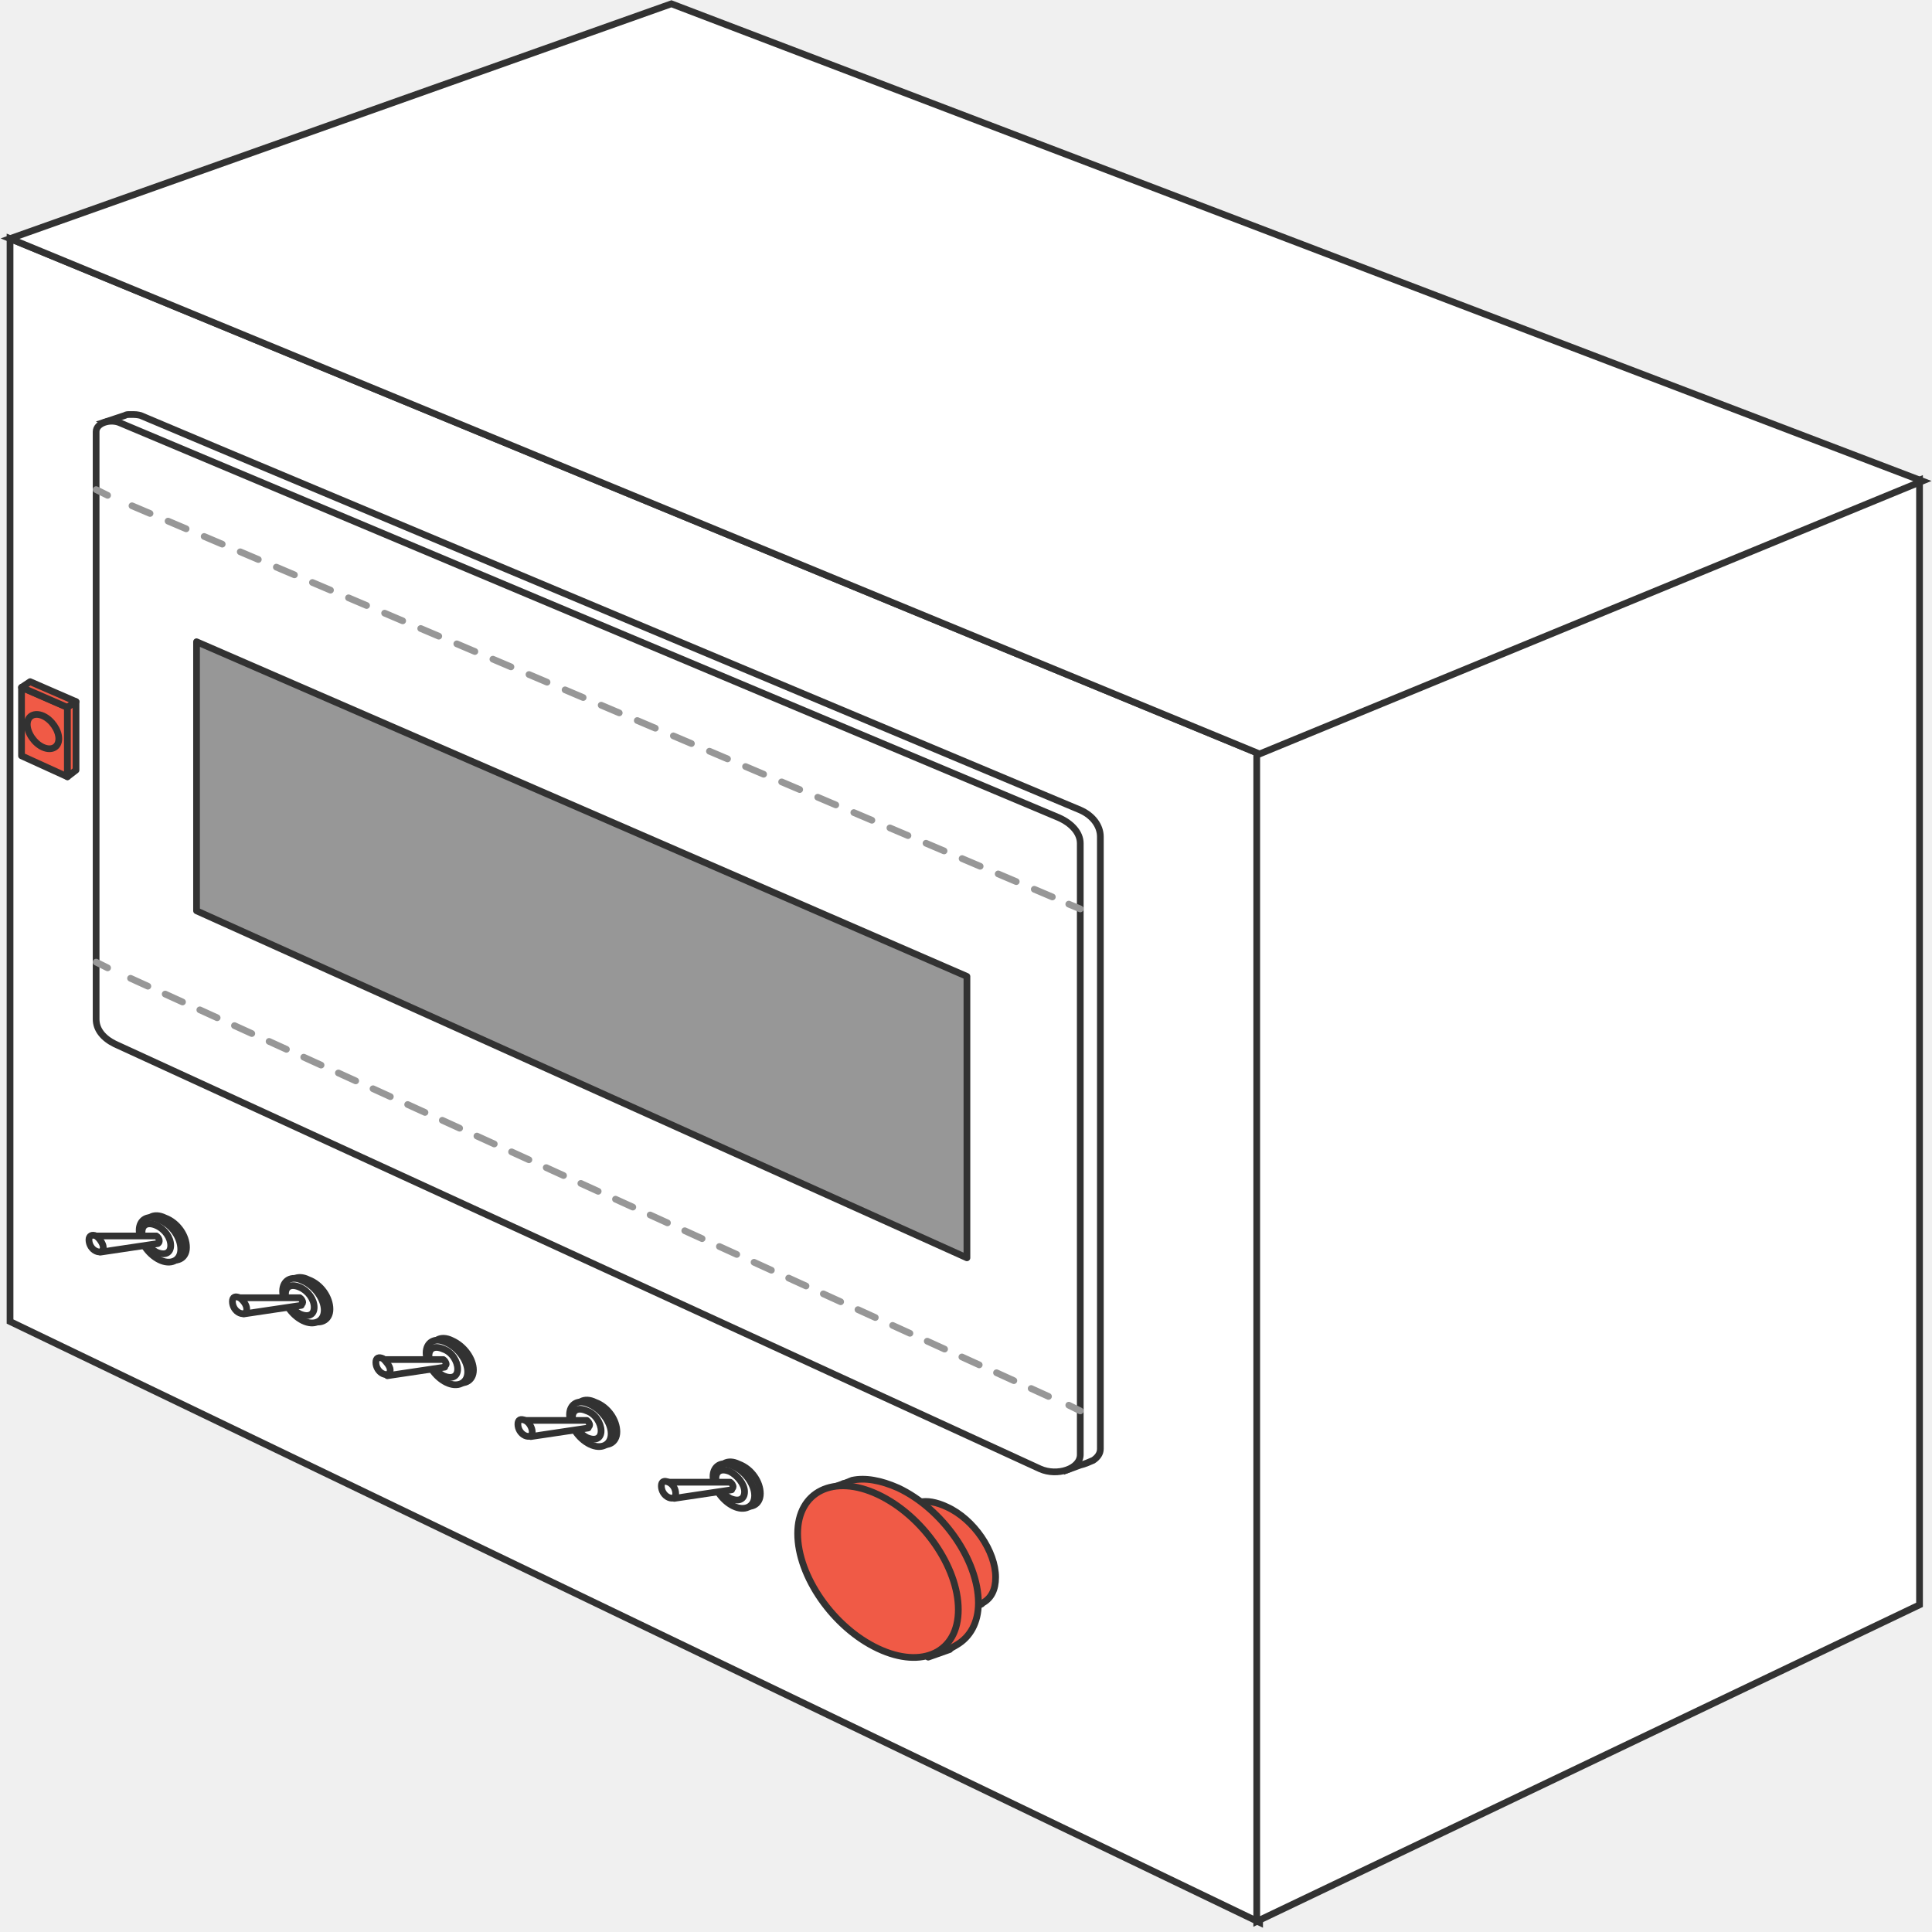
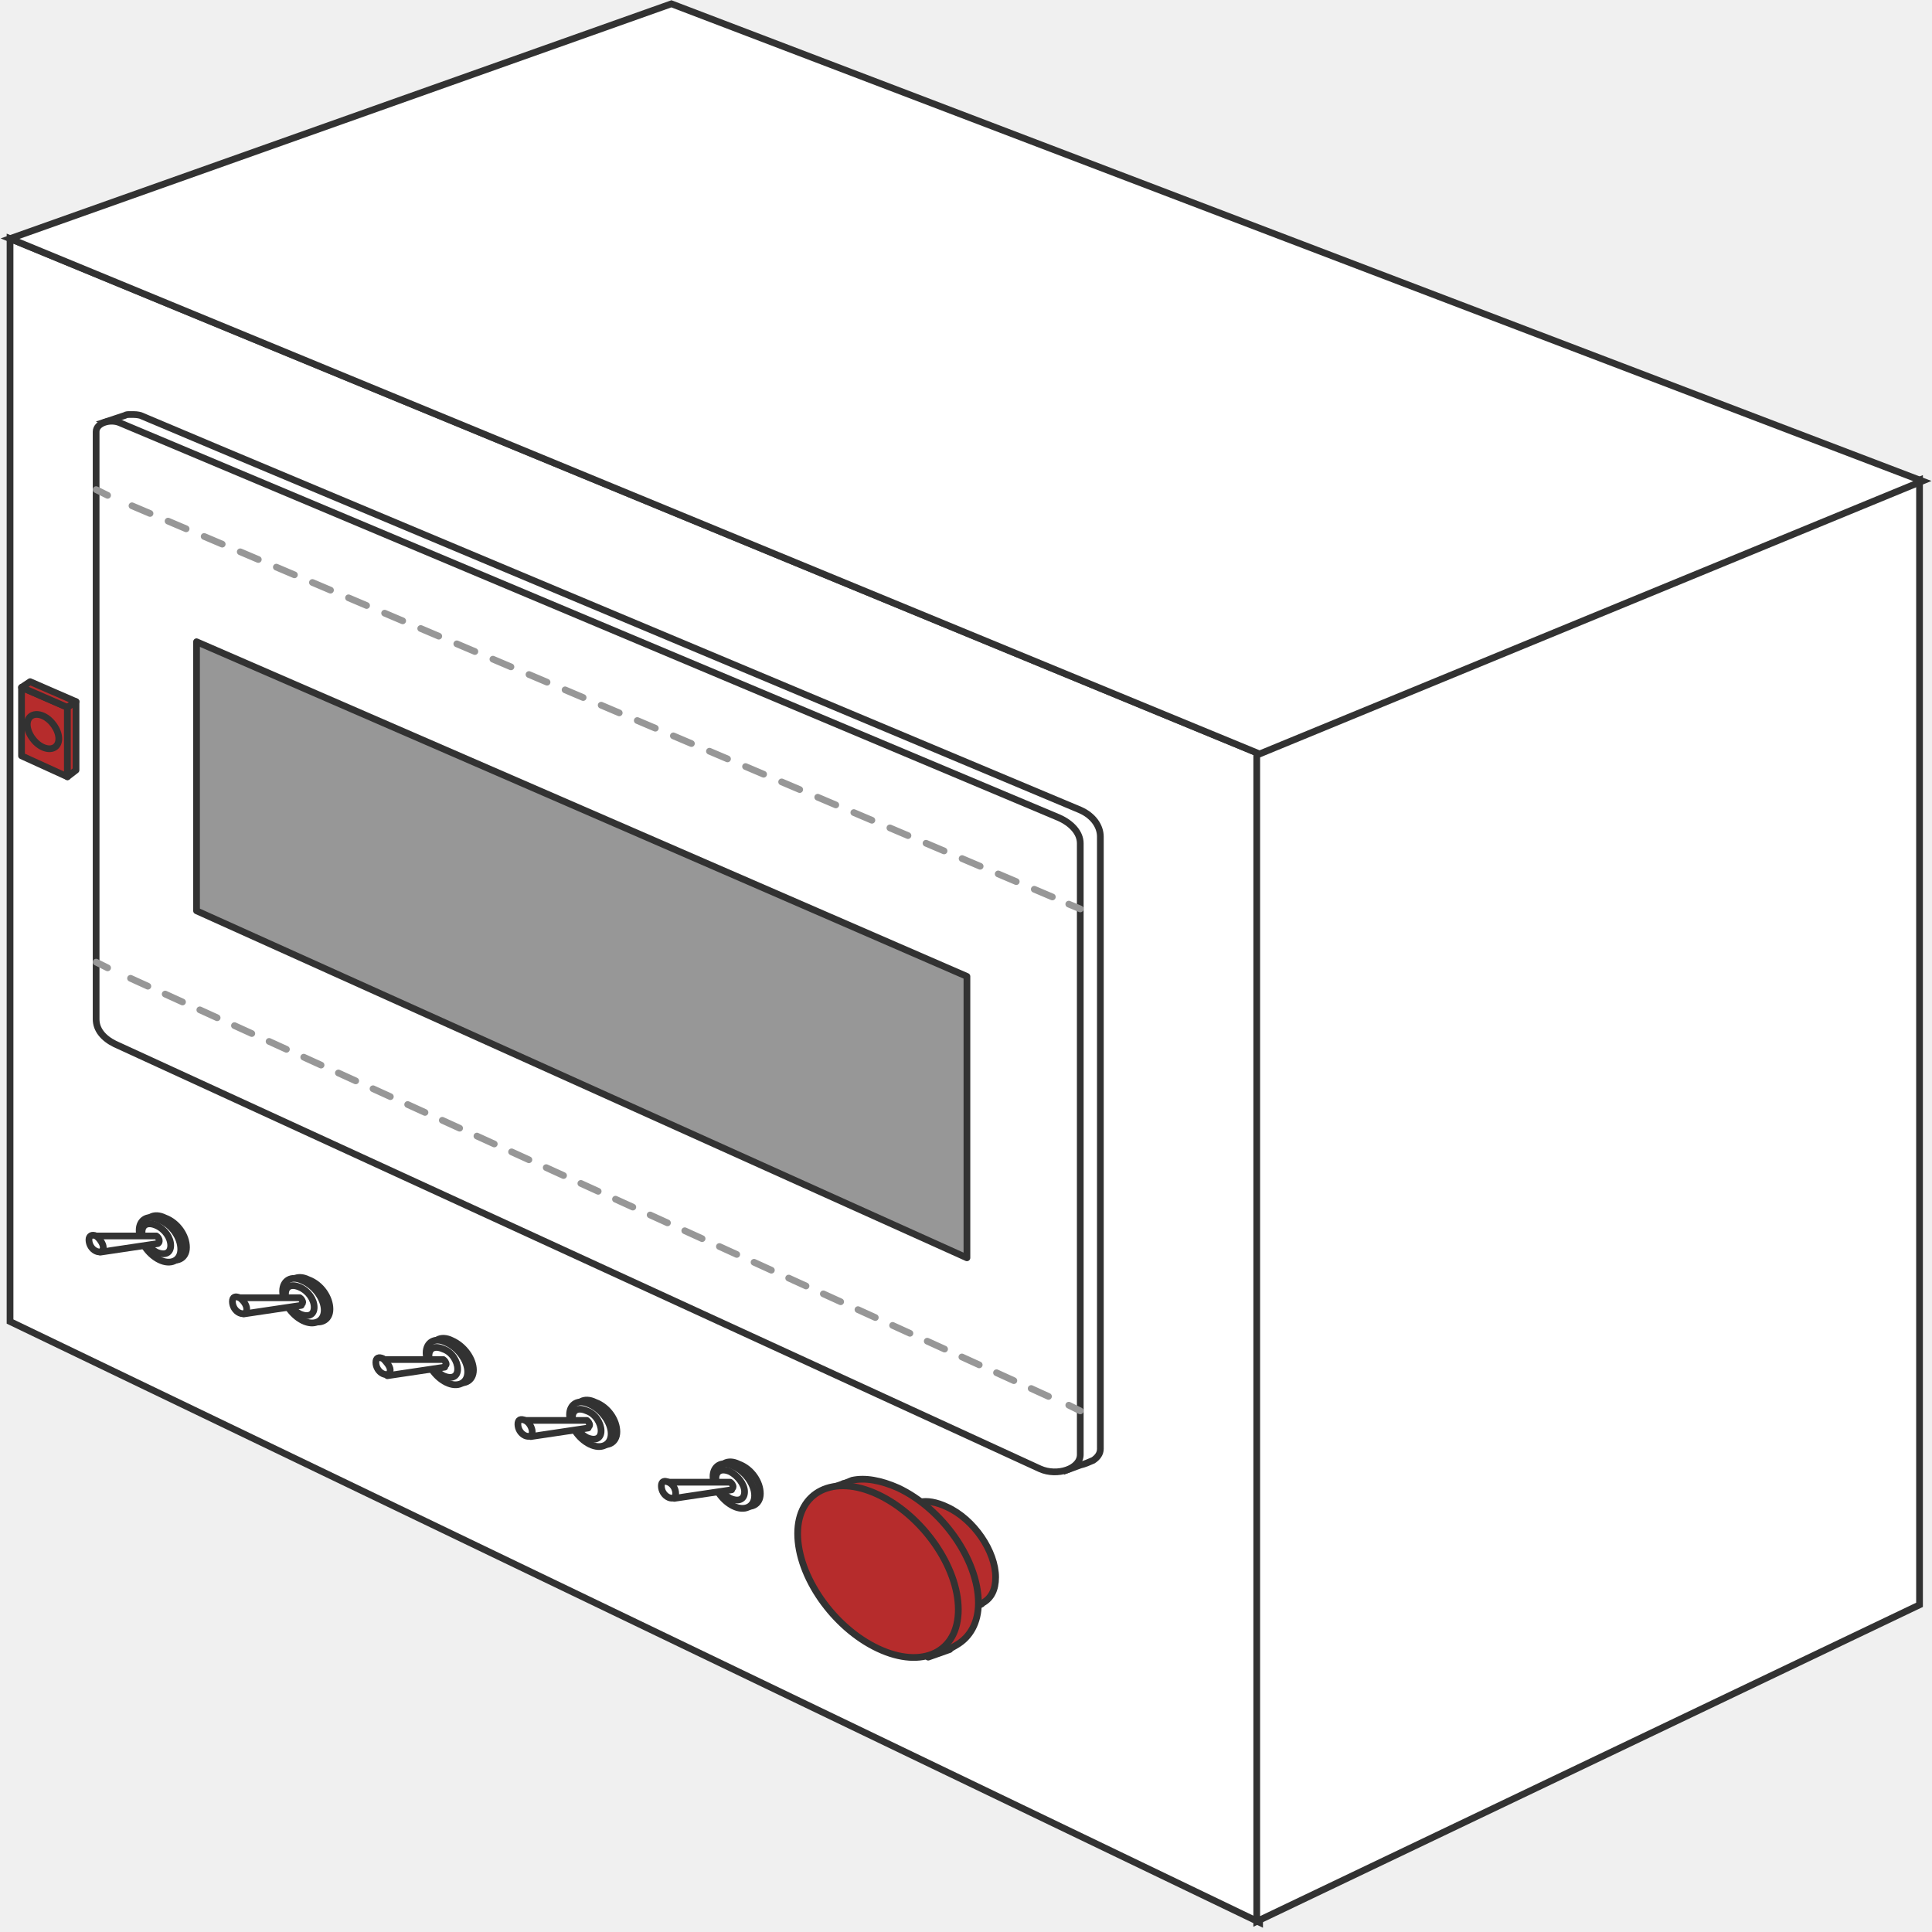
<svg xmlns="http://www.w3.org/2000/svg" width="201" height="201" viewBox="0 0 201 201" fill="none">
  <path d="M131.045 200L1.045 137.488V24.827L131.045 78.437V200Z" fill="white" stroke="#323232" stroke-width="0.7" stroke-miterlimit="10" />
  <path d="M199.702 166.963L130.747 199.901V78.338L199.702 49.951V166.963Z" fill="white" stroke="#323232" stroke-width="0.7" stroke-miterlimit="10" />
  <path d="M200 50.049L69.851 0.396L1.045 24.827L131.045 78.437L200 50.049Z" fill="white" stroke="#323232" stroke-width="0.7" stroke-miterlimit="10" />
  <path d="M112.388 84.273L22.836 46.686L14.627 43.224C14.627 43.224 14.328 43.126 13.88 43.126C13.731 43.126 13.731 43.126 13.582 43.126C13.284 43.126 13.134 43.126 12.985 43.224L10.895 43.917L12.089 44.51V105.341C12.089 106.33 12.836 107.319 14.03 107.913L110.299 152.127C110.597 152.226 110.746 152.324 111.045 152.324V152.918L112.388 152.423C112.836 152.324 113.284 152.127 113.731 151.929C114.179 151.632 114.478 151.236 114.478 150.742V150.148V142.235V87.043C114.478 85.954 113.731 84.867 112.388 84.273Z" fill="white" stroke="#323232" stroke-width="0.7" stroke-miterlimit="10" />
  <path d="M108.209 152.819L11.94 108.605C10.746 108.012 10 107.122 10 106.034V44.906C10 44.016 11.492 43.521 12.537 44.016L110.149 85.064C111.492 85.658 112.388 86.647 112.388 87.735V151.335C112.388 152.819 110 153.61 108.209 152.819Z" fill="white" stroke="#323232" stroke-width="0.7" stroke-miterlimit="10" />
  <path d="M10 100.099L11.194 100.692" stroke="#979797" stroke-width="0.7" stroke-linecap="round" stroke-linejoin="round" />
  <path d="M13.582 101.78L110 145.697" stroke="#979797" stroke-width="0.7" stroke-linecap="round" stroke-linejoin="round" stroke-dasharray="1.98 1.98" />
  <path d="M111.194 146.192L112.388 146.785" stroke="#979797" stroke-width="0.7" stroke-linecap="round" stroke-linejoin="round" />
  <path d="M10 50.94L11.194 51.533" stroke="#979797" stroke-width="0.7" stroke-linecap="round" stroke-linejoin="round" />
  <path d="M13.731 52.621L109.851 93.472" stroke="#979797" stroke-width="0.7" stroke-linecap="round" stroke-linejoin="round" stroke-dasharray="2.04 2.04" />
  <path d="M111.194 94.065L112.388 94.56" stroke="#979797" stroke-width="0.7" stroke-linecap="round" stroke-linejoin="round" />
  <path d="M100.597 130.861L20.448 94.758V66.766L100.597 101.583V130.861Z" fill="#979797" stroke="#323232" stroke-width="0.7" stroke-miterlimit="10" stroke-linecap="round" stroke-linejoin="round" />
-   <path d="M7.015 80.811L2.239 78.635V71.513L7.015 73.591V80.811Z" fill="#F05A46" stroke="#323232" stroke-width="0.7" stroke-miterlimit="10" stroke-linecap="round" stroke-linejoin="round" />
-   <path d="M7.015 73.591L7.911 72.997L3.134 70.92L2.239 71.513L7.015 73.591Z" fill="#F05A46" stroke="#323232" stroke-width="0.7" stroke-miterlimit="10" stroke-linecap="round" stroke-linejoin="round" />
-   <path d="M7.015 80.811L7.91 80.119V72.997L7.015 73.591V80.811Z" fill="#F05A46" stroke="#323232" stroke-width="0.7" stroke-miterlimit="10" stroke-linecap="round" stroke-linejoin="round" />
-   <path d="M102.239 166.766C103.134 166.271 103.582 165.381 103.582 164.095C103.582 161.424 101.343 158.061 98.508 156.775C97.463 156.281 96.418 156.083 95.672 156.281L95.224 156.479C95.224 156.479 95.075 156.479 95.075 156.578L94.03 156.874L94.179 157.171C93.731 157.666 93.433 158.358 93.433 159.248C93.433 161.919 95.672 165.183 98.508 166.568C99.105 166.864 99.552 166.963 100.149 167.062L100.448 167.458L101.791 166.963C101.94 166.963 102.09 166.963 102.239 166.766Z" fill="#F05A46" stroke="#323232" stroke-width="0.7" stroke-miterlimit="10" stroke-linecap="round" stroke-linejoin="round" />
-   <path d="M99.552 171.118C100.896 170.326 101.791 168.843 101.791 166.766C101.791 162.315 98.06 156.973 93.433 154.797C91.642 154.006 90 153.709 88.657 154.006L87.911 154.303C87.761 154.303 87.612 154.402 87.612 154.402L85.97 154.995L86.269 155.589C85.522 156.38 85.224 157.567 85.224 158.952C85.224 163.304 88.955 168.645 93.582 170.92C94.478 171.316 95.373 171.612 96.12 171.711L96.567 172.404L98.806 171.612C98.955 171.414 99.254 171.316 99.552 171.118Z" fill="#F05A46" stroke="#323232" stroke-width="0.7" stroke-miterlimit="10" stroke-linecap="round" stroke-linejoin="round" />
-   <path d="M99.701 167.458C99.701 171.909 95.97 173.689 91.343 171.513C86.716 169.337 82.985 163.996 82.985 159.545C82.985 155.193 86.716 153.314 91.343 155.49C95.97 157.666 99.701 163.007 99.701 167.458Z" fill="#F05A46" stroke="#323232" stroke-width="0.7" stroke-miterlimit="10" />
-   <path d="M6.119 76.855C6.119 77.745 5.373 78.141 4.478 77.745C3.582 77.349 2.836 76.261 2.836 75.371C2.836 74.481 3.582 74.085 4.478 74.481C5.373 74.876 6.119 75.964 6.119 76.855Z" fill="#F05A46" stroke="#323232" stroke-width="0.7" stroke-miterlimit="10" stroke-linecap="round" stroke-linejoin="round" />
+   <path d="M7.015 80.811L2.239 78.635V71.513L7.015 73.591V80.811Z" fill="#B62C2C" stroke="#323232" stroke-width="0.7" stroke-miterlimit="10" stroke-linecap="round" stroke-linejoin="round" />
+   <path d="M7.015 73.591L7.911 72.997L3.134 70.92L2.239 71.513L7.015 73.591Z" fill="#B62C2C" stroke="#323232" stroke-width="0.7" stroke-miterlimit="10" stroke-linecap="round" stroke-linejoin="round" />
+   <path d="M7.015 80.811L7.91 80.119V72.997L7.015 73.591V80.811Z" fill="#B62C2C" stroke="#323232" stroke-width="0.7" stroke-miterlimit="10" stroke-linecap="round" stroke-linejoin="round" />
+   <path d="M102.239 166.766C103.134 166.271 103.582 165.381 103.582 164.095C103.582 161.424 101.343 158.061 98.508 156.775C97.463 156.281 96.418 156.083 95.672 156.281L95.224 156.479C95.224 156.479 95.075 156.479 95.075 156.578L94.03 156.874L94.179 157.171C93.731 157.666 93.433 158.358 93.433 159.248C93.433 161.919 95.672 165.183 98.508 166.568C99.105 166.864 99.552 166.963 100.149 167.062L100.448 167.458L101.791 166.963C101.94 166.963 102.09 166.963 102.239 166.766Z" fill="#B62C2C" stroke="#323232" stroke-width="0.7" stroke-miterlimit="10" stroke-linecap="round" stroke-linejoin="round" />
+   <path d="M99.552 171.118C100.896 170.326 101.791 168.843 101.791 166.766C101.791 162.315 98.06 156.973 93.433 154.797C91.642 154.006 90 153.709 88.657 154.006L87.911 154.303C87.761 154.303 87.612 154.402 87.612 154.402L85.97 154.995L86.269 155.589C85.522 156.38 85.224 157.567 85.224 158.952C85.224 163.304 88.955 168.645 93.582 170.92C94.478 171.316 95.373 171.612 96.12 171.711L96.567 172.404L98.806 171.612C98.955 171.414 99.254 171.316 99.552 171.118Z" fill="#B62C2C" stroke="#323232" stroke-width="0.7" stroke-miterlimit="10" stroke-linecap="round" stroke-linejoin="round" />
+   <path d="M99.701 167.458C99.701 171.909 95.97 173.689 91.343 171.513C86.716 169.337 82.985 163.996 82.985 159.545C82.985 155.193 86.716 153.314 91.343 155.49C95.97 157.666 99.701 163.007 99.701 167.458Z" fill="#B62C2C" stroke="#323232" stroke-width="0.7" stroke-miterlimit="10" />
+   <path d="M6.119 76.855C6.119 77.745 5.373 78.141 4.478 77.745C3.582 77.349 2.836 76.261 2.836 75.371C2.836 74.481 3.582 74.085 4.478 74.481C5.373 74.876 6.119 75.964 6.119 76.855Z" fill="#B62C2C" stroke="#323232" stroke-width="0.7" stroke-miterlimit="10" stroke-linecap="round" stroke-linejoin="round" />
  <path d="M79.104 155.391C79.104 156.578 78.059 157.072 76.865 156.479C75.671 155.885 74.776 154.5 74.776 153.412C74.776 152.324 75.671 151.731 76.865 152.324C78.209 152.819 79.104 154.204 79.104 155.391Z" fill="white" stroke="#323232" stroke-width="0.7" stroke-miterlimit="10" stroke-linecap="round" stroke-linejoin="round" />
  <path d="M78.508 155.589C78.508 156.775 77.463 157.27 76.269 156.677C75.075 156.083 74.179 154.698 74.179 153.61C74.179 152.522 75.075 151.929 76.269 152.522C77.463 153.017 78.508 154.402 78.508 155.589Z" fill="white" stroke="#323232" stroke-width="0.7" stroke-miterlimit="10" stroke-linecap="round" stroke-linejoin="round" />
  <path d="M77.463 155.193C77.463 155.984 76.866 156.281 75.97 155.885C75.224 155.49 74.478 154.599 74.478 153.808C74.478 153.017 75.075 152.72 75.97 153.116C76.716 153.511 77.463 154.402 77.463 155.193Z" fill="white" stroke="#323232" stroke-width="0.7" stroke-miterlimit="10" stroke-linecap="round" stroke-linejoin="round" />
  <path d="M76.269 154.698C76.269 154.5 76.12 154.303 75.97 154.204C75.821 154.204 75.821 154.204 75.672 154.204H69.254L70.15 155.885L76.12 154.995C76.12 154.896 76.269 154.797 76.269 154.698Z" fill="white" stroke="#323232" stroke-width="0.7" stroke-miterlimit="10" stroke-linecap="round" stroke-linejoin="round" />
  <path d="M70.299 155.391C70.299 155.786 70 155.984 69.552 155.786C69.105 155.589 68.806 155.094 68.806 154.599C68.806 154.105 69.105 154.006 69.552 154.204C70 154.402 70.299 154.896 70.299 155.391Z" fill="white" stroke="#323232" stroke-width="0.7" stroke-miterlimit="10" stroke-linecap="round" stroke-linejoin="round" />
  <path d="M64.179 148.961C64.179 150.148 63.134 150.643 61.94 150.049C60.746 149.456 59.851 148.071 59.851 146.983C59.851 145.895 60.746 145.302 61.94 145.895C63.284 146.39 64.179 147.774 64.179 148.961Z" fill="white" stroke="#323232" stroke-width="0.7" stroke-miterlimit="10" stroke-linecap="round" stroke-linejoin="round" />
  <path d="M63.583 149.159C63.583 150.346 62.538 150.841 61.344 150.247C60.15 149.654 59.254 148.269 59.254 147.181C59.254 146.093 60.15 145.5 61.344 146.093C62.538 146.588 63.583 147.972 63.583 149.159Z" fill="white" stroke="#323232" stroke-width="0.7" stroke-miterlimit="10" stroke-linecap="round" stroke-linejoin="round" />
  <path d="M62.538 148.863C62.538 149.654 61.941 149.951 61.045 149.555C60.299 149.159 59.552 148.269 59.552 147.478C59.552 146.686 60.15 146.39 61.045 146.785C61.941 147.082 62.538 148.071 62.538 148.863Z" fill="white" stroke="#323232" stroke-width="0.7" stroke-miterlimit="10" stroke-linecap="round" stroke-linejoin="round" />
  <path d="M61.344 148.269C61.344 148.071 61.194 147.873 61.045 147.775C60.896 147.775 60.896 147.775 60.747 147.775H54.329L55.224 149.456L61.194 148.566C61.194 148.467 61.344 148.368 61.344 148.269Z" fill="white" stroke="#323232" stroke-width="0.7" stroke-miterlimit="10" stroke-linecap="round" stroke-linejoin="round" />
  <path d="M55.373 148.961C55.373 149.357 55.075 149.555 54.627 149.357C54.179 149.159 53.881 148.665 53.881 148.17C53.881 147.676 54.179 147.577 54.627 147.774C55.075 147.972 55.373 148.566 55.373 148.961Z" fill="white" stroke="#323232" stroke-width="0.7" stroke-miterlimit="10" stroke-linecap="round" stroke-linejoin="round" />
  <path d="M49.254 142.532C49.254 143.719 48.209 144.214 47.015 143.62C45.821 143.027 44.925 141.642 44.925 140.554C44.925 139.466 45.821 138.872 47.015 139.466C48.358 140.059 49.254 141.444 49.254 142.532Z" fill="white" stroke="#323232" stroke-width="0.7" stroke-miterlimit="10" stroke-linecap="round" stroke-linejoin="round" />
  <path d="M48.657 142.73C48.657 143.917 47.612 144.411 46.418 143.818C45.224 143.225 44.328 141.84 44.328 140.752C44.328 139.664 45.224 139.07 46.418 139.664C47.612 140.158 48.657 141.543 48.657 142.73Z" fill="white" stroke="#323232" stroke-width="0.7" stroke-miterlimit="10" stroke-linecap="round" stroke-linejoin="round" />
  <path d="M47.612 142.433C47.612 143.225 47.015 143.521 46.119 143.126C45.373 142.73 44.627 141.84 44.627 141.049C44.627 140.257 45.224 139.96 46.119 140.356C47.015 140.653 47.612 141.642 47.612 142.433Z" fill="white" stroke="#323232" stroke-width="0.7" stroke-miterlimit="10" stroke-linecap="round" stroke-linejoin="round" />
  <path d="M46.418 141.939C46.418 141.741 46.268 141.543 46.119 141.444C45.97 141.444 45.97 141.444 45.821 141.444H39.403L40.298 143.126L46.268 142.235C46.268 142.038 46.418 142.038 46.418 141.939Z" fill="white" stroke="#323232" stroke-width="0.7" stroke-miterlimit="10" stroke-linecap="round" stroke-linejoin="round" />
  <path d="M40.597 142.532C40.597 142.928 40.298 143.126 39.851 142.928C39.403 142.73 39.104 142.235 39.104 141.741C39.104 141.246 39.403 141.147 39.851 141.345C40.149 141.642 40.597 142.137 40.597 142.532Z" fill="white" stroke="#323232" stroke-width="0.7" stroke-miterlimit="10" stroke-linecap="round" stroke-linejoin="round" />
  <path d="M34.328 136.202C34.328 137.389 33.283 137.883 32.089 137.29C30.895 136.696 30 135.312 30 134.224C30 133.136 30.895 132.542 32.089 133.136C33.433 133.63 34.328 135.015 34.328 136.202Z" fill="white" stroke="#323232" stroke-width="0.7" stroke-miterlimit="10" stroke-linecap="round" stroke-linejoin="round" />
  <path d="M33.731 136.301C33.731 137.488 32.686 137.982 31.492 137.389C30.298 136.795 29.402 135.41 29.402 134.322C29.402 133.234 30.298 132.641 31.492 133.234C32.835 133.828 33.731 135.213 33.731 136.301Z" fill="white" stroke="#323232" stroke-width="0.7" stroke-miterlimit="10" stroke-linecap="round" stroke-linejoin="round" />
  <path d="M32.686 136.004C32.686 136.795 32.089 137.092 31.193 136.696C30.447 136.301 29.701 135.411 29.701 134.619C29.701 133.828 30.298 133.531 31.193 133.927C32.089 134.322 32.686 135.213 32.686 136.004Z" fill="white" stroke="#323232" stroke-width="0.7" stroke-miterlimit="10" stroke-linecap="round" stroke-linejoin="round" />
  <path d="M31.492 135.509C31.492 135.312 31.343 135.114 31.193 135.015C31.044 135.015 31.044 135.015 30.895 135.015H24.477L25.372 136.696L31.343 135.806C31.343 135.707 31.492 135.608 31.492 135.509Z" fill="white" stroke="#323232" stroke-width="0.7" stroke-miterlimit="10" stroke-linecap="round" stroke-linejoin="round" />
  <path d="M25.671 136.202C25.671 136.597 25.373 136.795 24.925 136.597C24.477 136.4 24.179 135.905 24.179 135.41C24.179 134.916 24.477 134.817 24.925 135.015C25.224 135.213 25.671 135.707 25.671 136.202Z" fill="white" stroke="#323232" stroke-width="0.7" stroke-miterlimit="10" stroke-linecap="round" stroke-linejoin="round" />
  <path d="M19.403 129.773C19.403 130.959 18.359 131.454 17.165 130.861C15.97 130.267 15.075 128.882 15.075 127.794C15.075 126.706 15.97 126.113 17.165 126.706C18.508 127.201 19.403 128.586 19.403 129.773Z" fill="white" stroke="#323232" stroke-width="0.7" stroke-miterlimit="10" stroke-linecap="round" stroke-linejoin="round" />
  <path d="M18.806 129.97C18.806 131.157 17.761 131.652 16.567 131.058C15.373 130.465 14.478 129.08 14.478 127.992C14.478 126.904 15.373 126.311 16.567 126.904C17.911 127.399 18.806 128.783 18.806 129.97Z" fill="white" stroke="#323232" stroke-width="0.7" stroke-miterlimit="10" stroke-linecap="round" stroke-linejoin="round" />
  <path d="M17.761 129.575C17.761 130.366 17.164 130.663 16.269 130.267C15.522 129.871 14.776 128.981 14.776 128.19C14.776 127.399 15.373 127.102 16.269 127.497C17.164 127.893 17.761 128.783 17.761 129.575Z" fill="white" stroke="#323232" stroke-width="0.7" stroke-miterlimit="10" stroke-linecap="round" stroke-linejoin="round" />
  <path d="M16.567 129.08C16.567 128.882 16.418 128.685 16.269 128.586C16.119 128.586 16.119 128.586 15.97 128.586H9.552L10.448 130.267L16.418 129.377C16.567 129.278 16.567 129.179 16.567 129.08Z" fill="white" stroke="#323232" stroke-width="0.7" stroke-miterlimit="10" stroke-linecap="round" stroke-linejoin="round" />
  <path d="M10.746 129.772C10.746 130.168 10.448 130.366 10 130.168C9.552 129.97 9.254 129.476 9.254 128.981C9.254 128.586 9.552 128.388 10 128.586C10.299 128.783 10.746 129.377 10.746 129.772Z" fill="white" stroke="#323232" stroke-width="0.7" stroke-miterlimit="10" stroke-linecap="round" stroke-linejoin="round" />
</svg>
